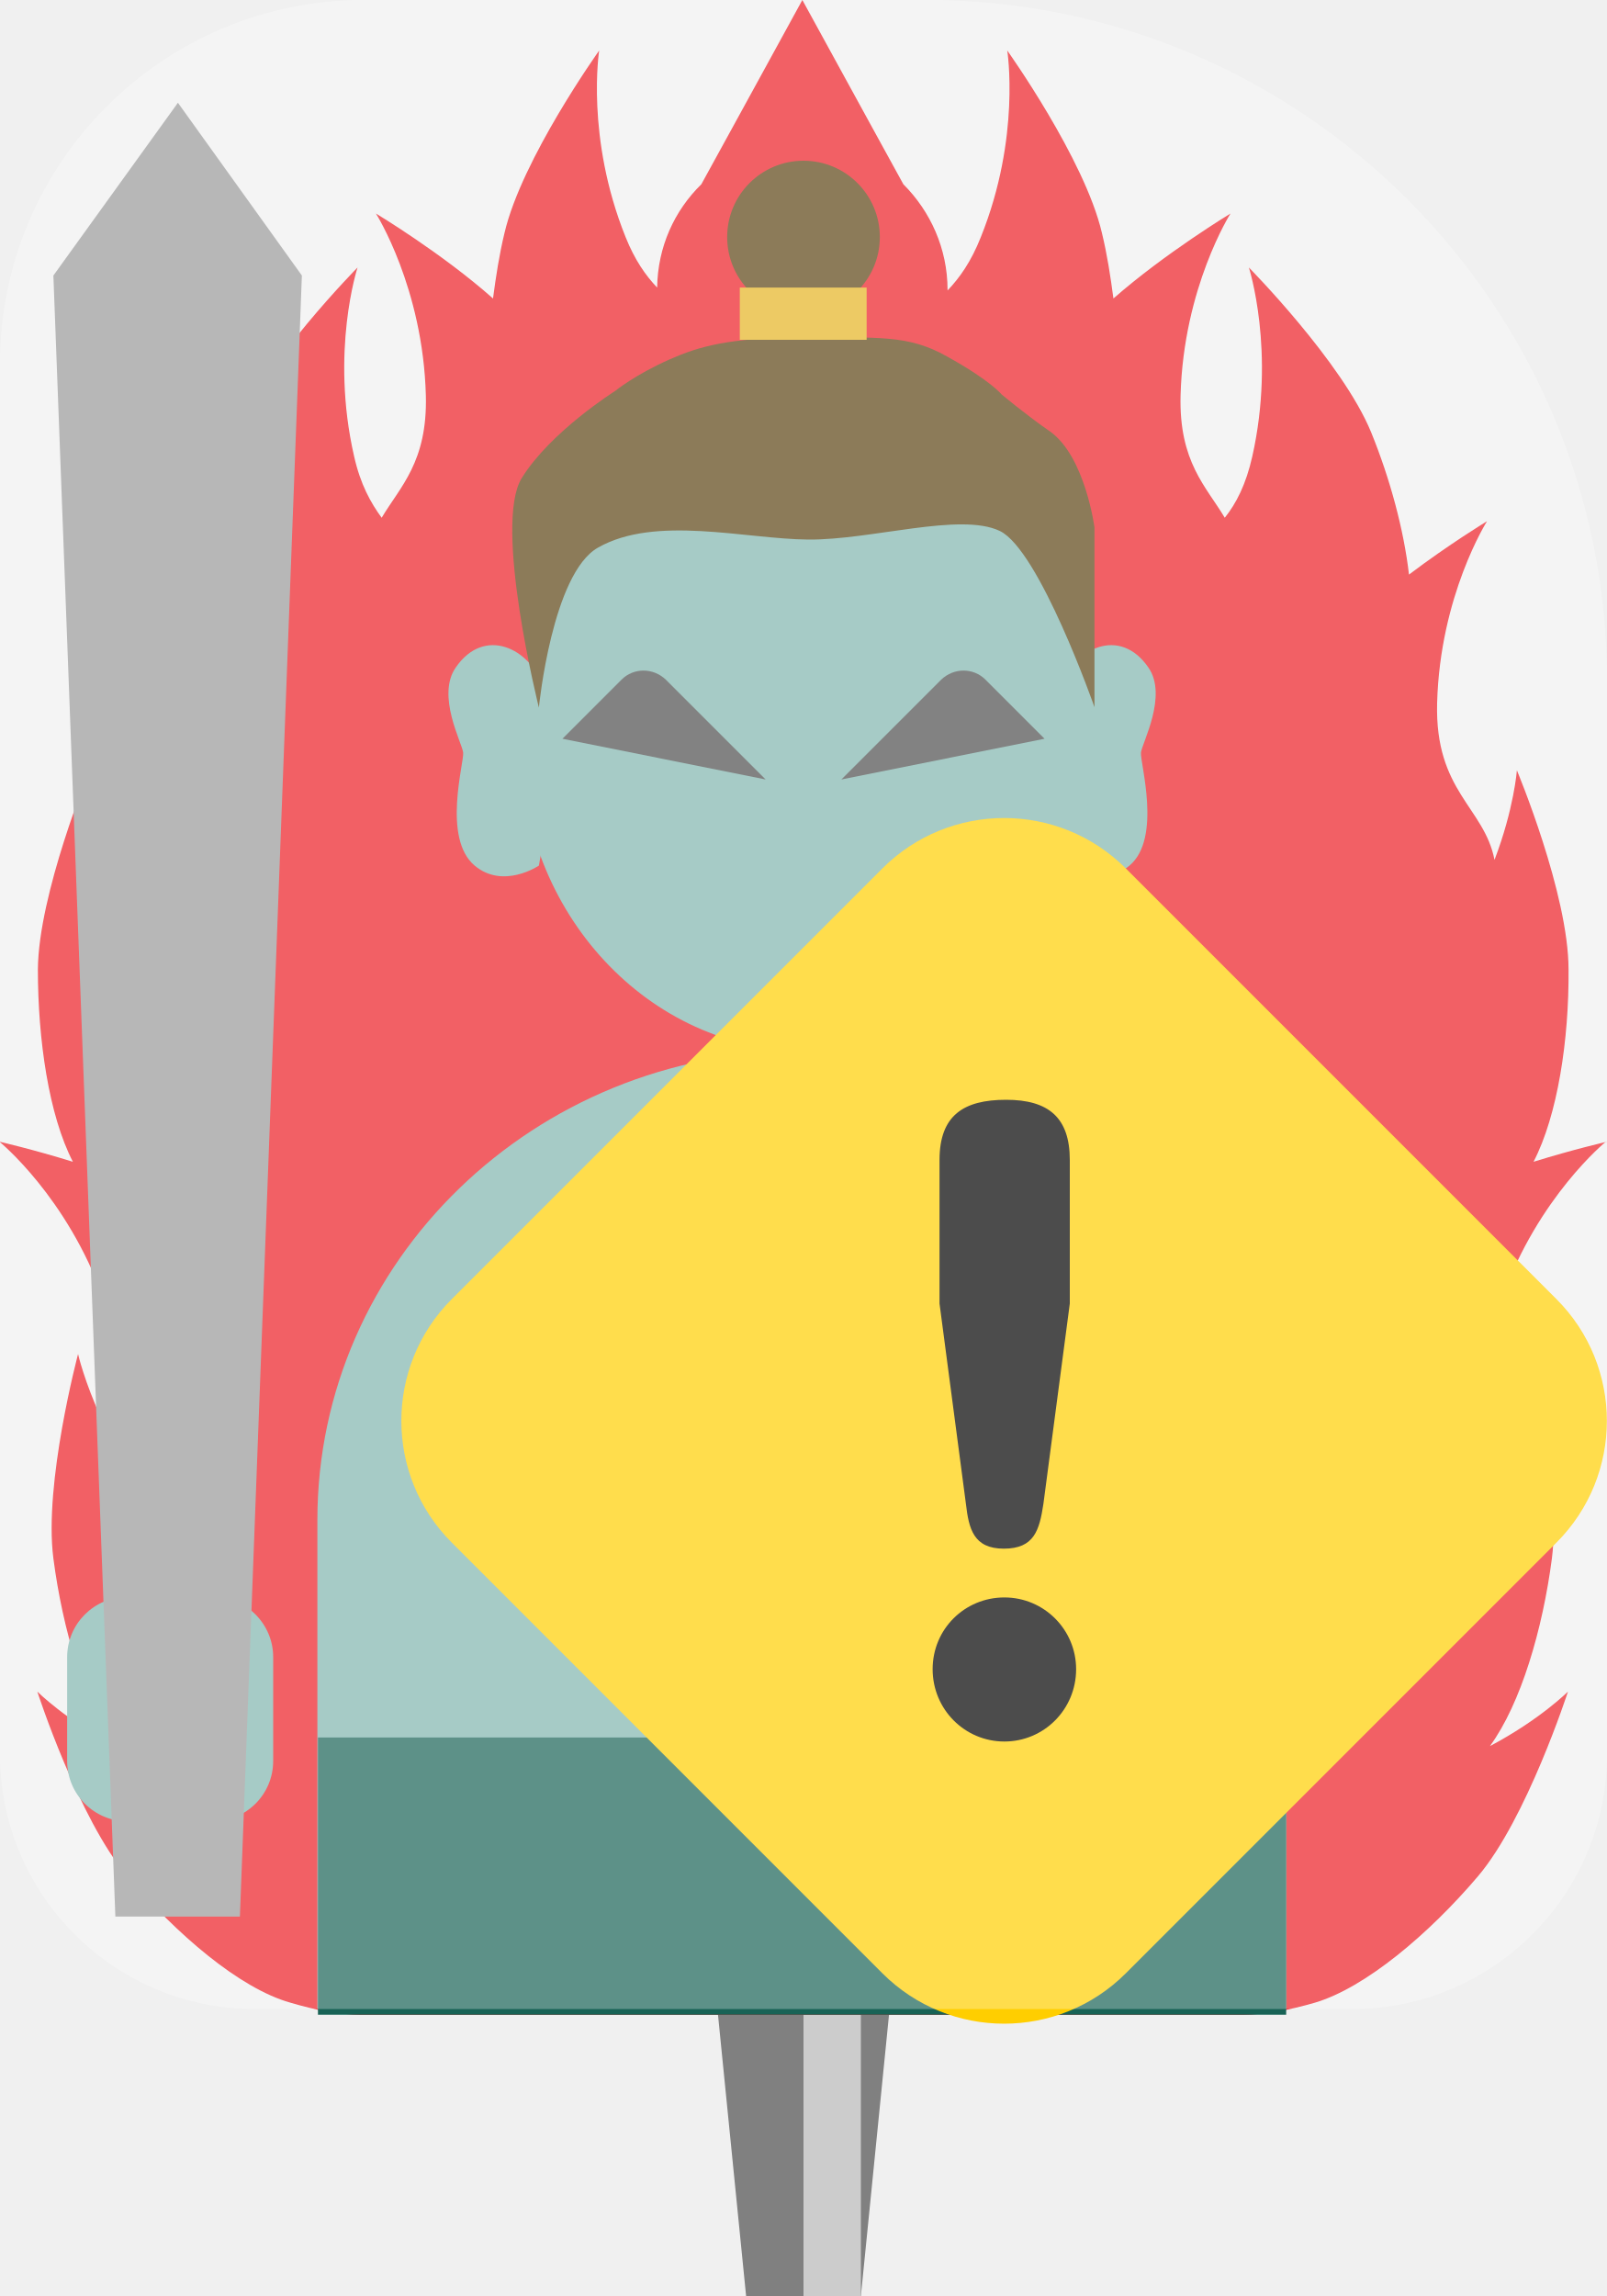
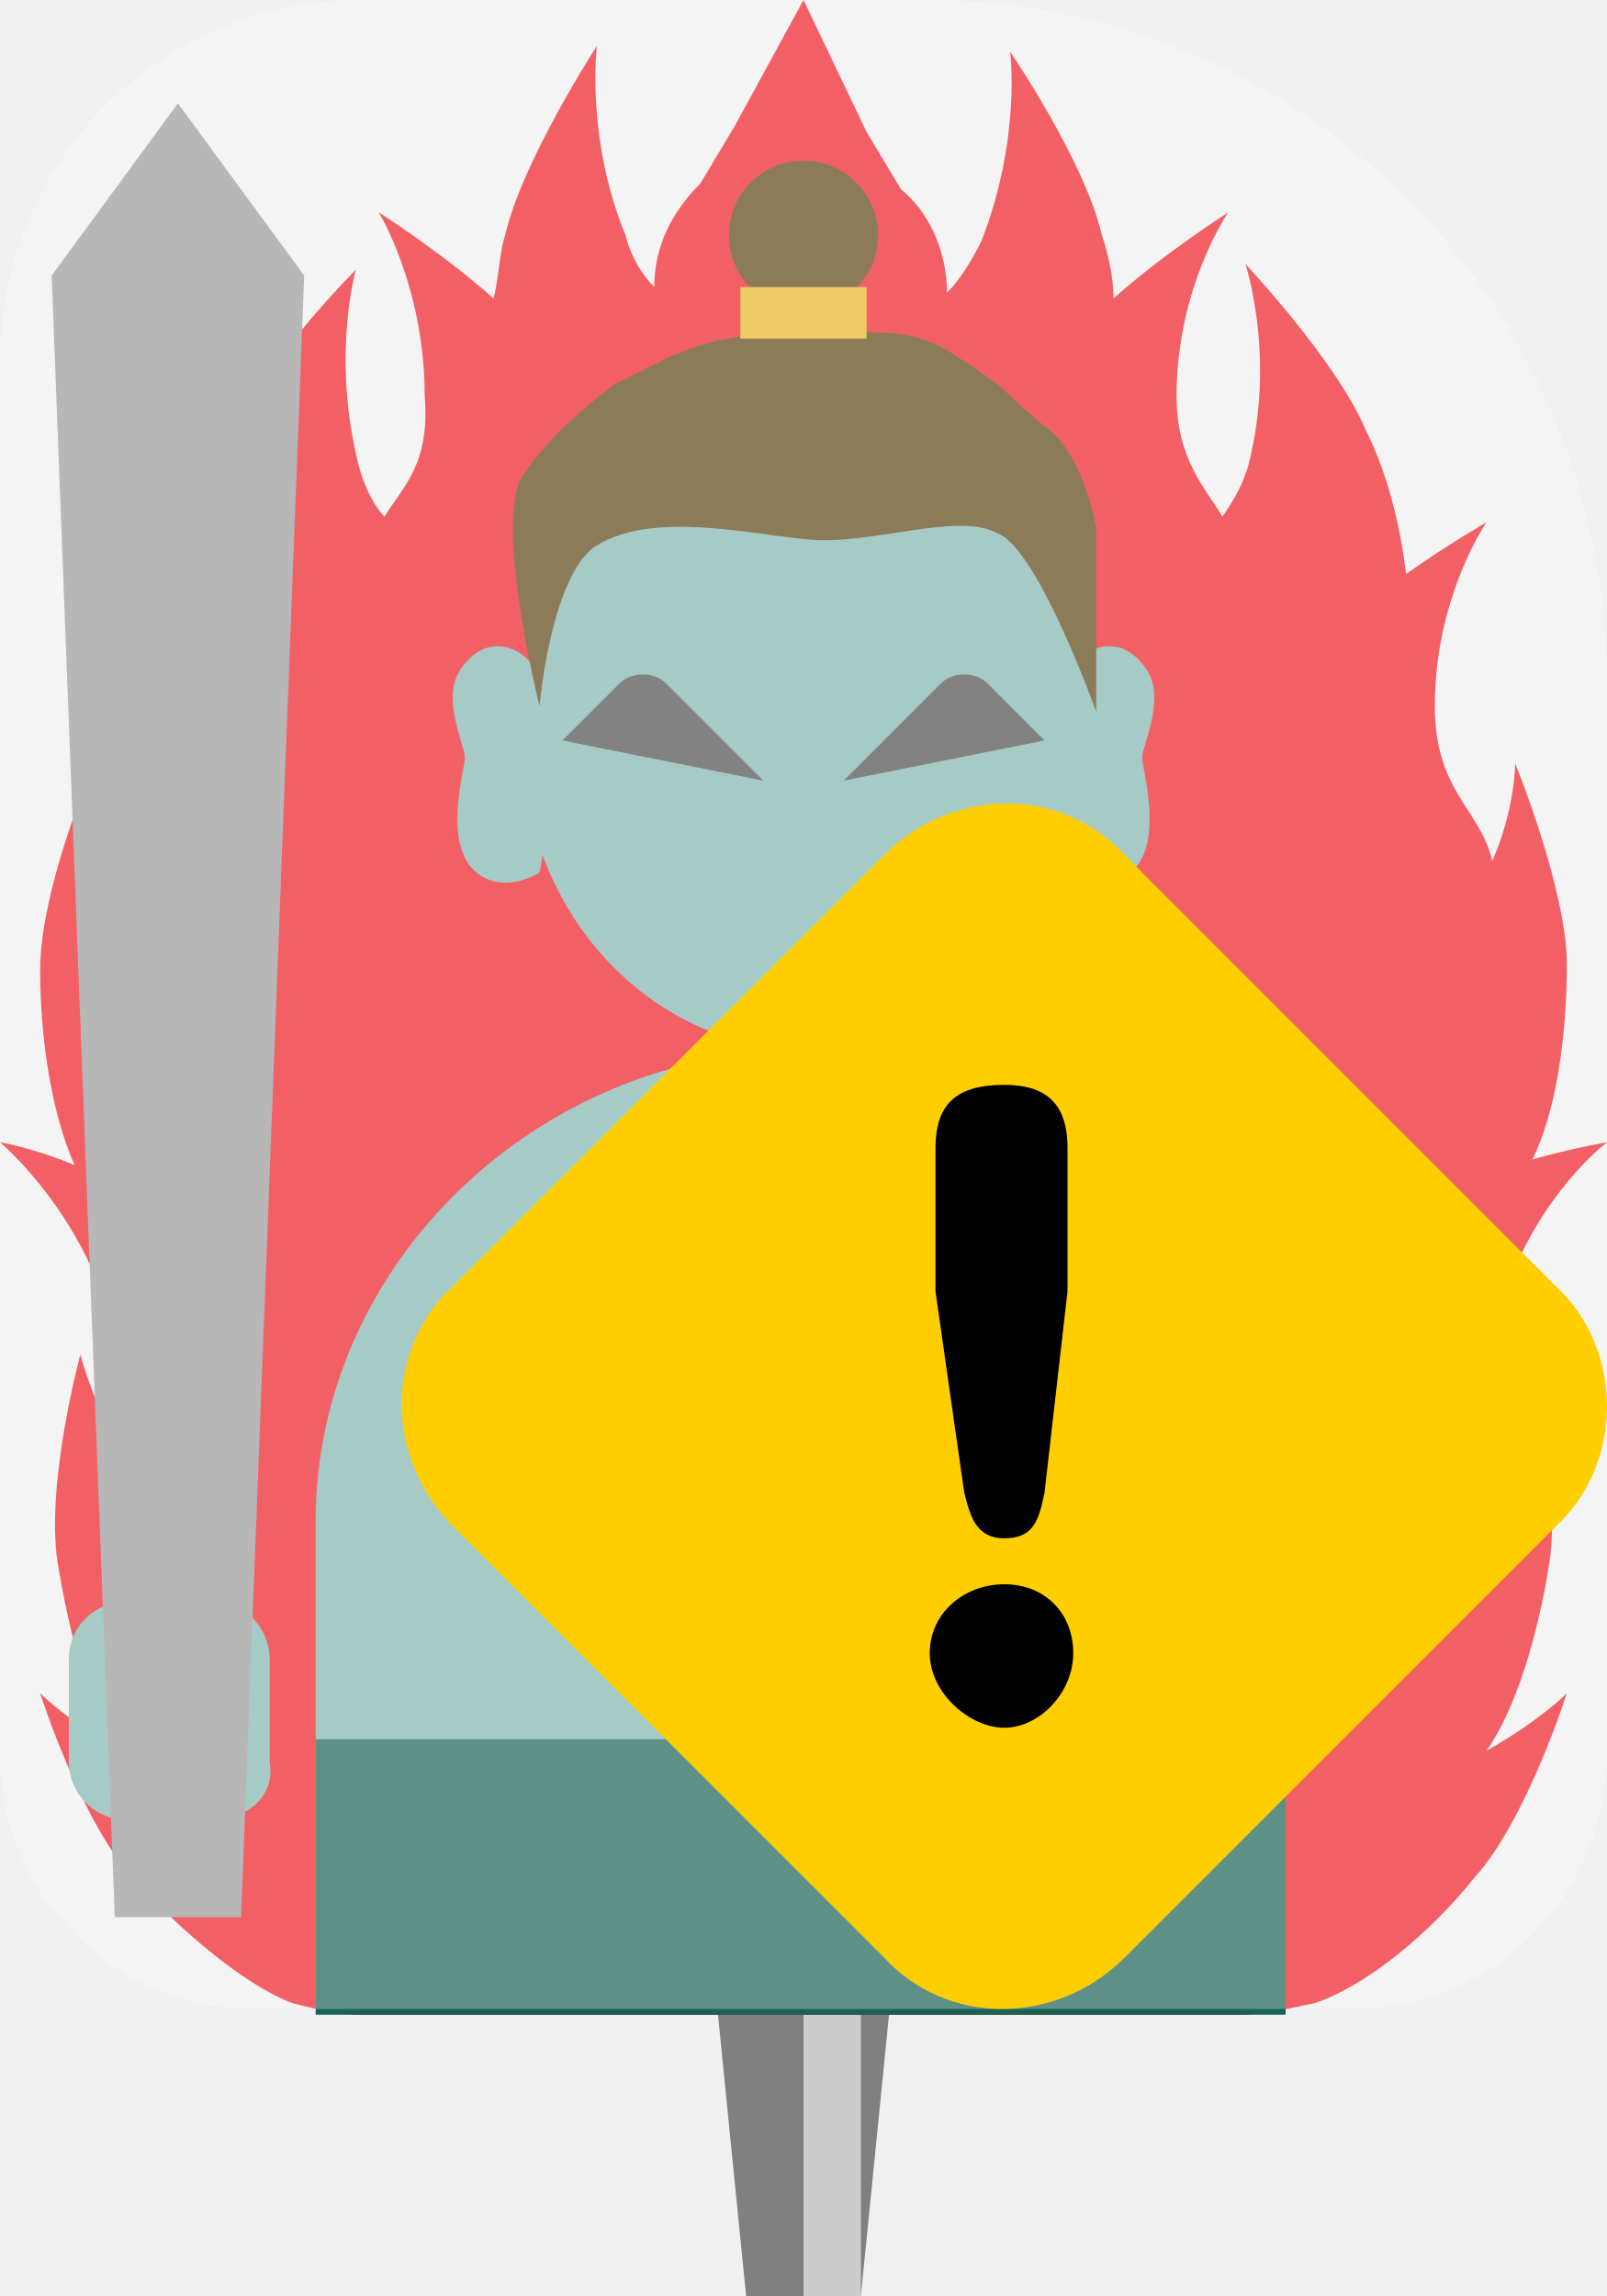
- <svg xmlns="http://www.w3.org/2000/svg" viewBox="0 0 28 40">
-   <defs>
-     <style>
-       .cls-1 {
-         fill: #fff;
-         opacity: .3;
-       }
- 
-       .cls-2 {
-         fill: #80b5ae;
-       }
- 
-       .cls-3 {
-         fill: #4d4d4d;
-       }
- 
-       .cls-4 {
-         fill: #e6b422;
-       }
- 
-       .cls-5 {
-         fill: gray;
-       }
- 
-       .cls-6 {
-         fill: #186356;
-       }
- 
-       .cls-7 {
-         fill: #ffce00;
-       }
- 
-       .cls-8 {
-         fill: #999;
-       }
- 
-       .cls-9 {
-         fill: #ccc;
-       }
- 
-       .cls-10 {
-         fill: #ed1c24;
-       }
- 
-       .cls-11 {
-         fill: #5b4313;
-       }
-     </style>
-   </defs>
-   <g id="_ピン" data-name="ピン">
-     <g id="_ピン-2" data-name="ピン">
-       <rect class="cls-5" x="12" y="20" width="4" height="10" />
-       <polygon class="cls-5" points="15 40 13 40 12 30 16 30 15 40" />
-       <rect class="cls-9" x="14" y="20" width="1" height="20" />
+ <svg xmlns="http://www.w3.org/2000/svg" version="1.1" x="0px" y="0px" viewBox="0 0 28 40" style="enable-background:new 0 0 28 40;" xml:space="preserve">
+   <style type="text/css">
+ 	.st0{display:none;}
+ 	.st1{fill:#808080;}
+ 	.st2{fill:#CCCCCC;}
+ 	.st3{fill:#ED1C24;}
+ 	.st4{fill:#80B5AE;}
+ 	.st5{fill:#999999;}
+ 	.st6{fill:#5B4313;}
+ 	.st7{fill:#E6B422;}
+ 	.st8{fill:#186356;}
+ 	.st9{fill:#4D4D4D;}
+ 	.st10{fill:#1B1464;}
+ 	.st11{fill:#FFFFFF;}
+ 	.st12{fill:#2E3192;}
+ 	.st13{opacity:0.3;fill:#FFFFFF;}
+ 	.st14{fill:#FFCE00;}
+ 	.st15{fill:#5C5C5C;}
+ 	.st16{fill:#A4A4A4;}
+ 	.st17{fill:#454545;}
+ 	.st18{fill:#B3B3B3;}
+ 	.st19{fill:#4B4B4B;}
+ 	.st20{fill:#FF0000;}
+ 	.st21{fill:#F2F2F2;}
+ </style>
+   <g id="ガイド_00000045591302362160722190000018018493940298725527_" class="st0">
+ </g>
+   <g id="ピン_00000000927453457432803150000008469140276230901636_">
+     <g id="ピン">
+       <rect x="12" y="20" class="st1" width="4" height="10" />
+       <polygon class="st1" points="15,40 13,40 12,30 16,30   " />
+       <rect x="14" y="20" class="st2" width="1" height="20" />
    </g>
  </g>
-   <g id="_カラー" data-name="カラー">
-     <path id="_炎" data-name="炎" class="cls-10" d="M28,19.89s-.57,.13-1.28,.35c.42-.81,.62-2.13,.61-3.35,0-1.32-.9-3.47-.9-3.47,0,0-.05,.67-.39,1.56-.18-.92-1.04-1.19-1-2.73,.05-1.88,.87-3.17,.87-3.17,0,0-.66,.4-1.36,.93-.09-.78-.33-1.67-.66-2.48-.5-1.22-2.13-2.87-2.13-2.87,0,0,.47,1.46,.06,3.29-.11,.49-.28,.82-.48,1.07-.32-.54-.8-.97-.77-2.13,.05-1.88,.87-3.17,.87-3.17,0,0-1.14,.69-2.04,1.48-.05-.38-.11-.77-.2-1.14-.3-1.29-1.65-3.18-1.65-3.18,0,0,.24,1.51-.46,3.25-.17,.43-.37,.71-.58,.93,0,0,0,0,0-.01,0-.72-.3-1.37-.77-1.84l-.56-1.02-1.2-2.19-1.2,2.19-.56,1.02c-.47,.46-.76,1.09-.77,1.8-.2-.21-.39-.48-.55-.88-.7-1.74-.46-3.25-.46-3.25,0,0-1.35,1.89-1.65,3.18-.09,.37-.15,.76-.2,1.14-.89-.79-2.04-1.48-2.04-1.48,0,0,.82,1.29,.87,3.17,.03,1.16-.45,1.59-.77,2.13-.19-.26-.37-.58-.48-1.07-.42-1.83,.06-3.29,.06-3.29,0,0-1.63,1.65-2.13,2.87-.33,.81-.57,1.7-.66,2.48-.71-.53-1.36-.93-1.36-.93,0,0,.82,1.29,.87,3.17,.04,1.54-.82,1.81-1,2.73-.34-.89-.39-1.56-.39-1.56,0,0-.89,2.15-.9,3.47,0,1.22,.19,2.54,.61,3.35-.71-.22-1.28-.35-1.28-.35,0,0,1.18,.96,1.81,2.73,.35,.99,.12,1.55-.03,2.1-.3-.65-.41-1.13-.41-1.13,0,0-.6,2.25-.43,3.56,.16,1.23,.54,2.53,1.08,3.27-.87-.46-1.36-.95-1.36-.95,0,0,.72,2.22,1.57,3.22,.85,1,1.95,1.95,2.84,2.2,.44,.13,.85,.21,1.23,.21h0s0,0,0,0c0,0,.01,0,.02,0h15.34c.39,0,.81-.08,1.26-.21,.88-.26,1.99-1.2,2.84-2.2,.85-1,1.57-3.22,1.57-3.22,0,0-.49,.49-1.36,.95,.54-.74,.92-2.04,1.08-3.27,.17-1.31-.43-3.56-.43-3.56,0,0-.1,.47-.41,1.13-.15-.55-.38-1.11-.03-2.1,.63-1.77,1.81-2.73,1.81-2.73Z" />
-     <path id="_胴" data-name="胴" class="cls-2" d="M22.41,26.48c0-4.51-3.78-8.17-8.44-8.17s-8.44,3.66-8.44,8.17c0,.01,0,.03,0,.04h0v8.48H22.41v-8.48s0,0,0,0c0-.01,0-.03,0-.04Z" />
-     <path id="_右耳" data-name="右耳" class="cls-2" d="M9.46,11.96c-.22-.66-1.02-1.06-1.52-.33-.34,.49,.11,1.31,.13,1.48s-.37,1.49,.2,1.97c.5,.42,1.12,0,1.12,0,0,0,.26-1.45,.24-2.07s-.18-1.06-.18-1.06Z" />
-     <path id="_左耳" data-name="左耳" class="cls-2" d="M18.49,11.96c.22-.66,1.02-1.06,1.52-.33,.34,.49-.11,1.31-.13,1.48s.37,1.49-.2,1.97c-.5,.42-1.12,0-1.12,0,0,0-.26-1.45-.24-2.07s.18-1.06,.18-1.06Z" />
-     <ellipse id="_顔" data-name="顔" class="cls-2" cx="14.06" cy="12.94" rx="4.99" ry="5.37" />
-     <rect id="_手" data-name="手" class="cls-2" x="1.17" y="27.82" width="3.59" height="3.91" rx="1.05" ry="1.05" />
-     <polygon id="_剣" data-name="剣" class="cls-8" points="3.1 1.79 .93 4.8 2.01 33.39 3.1 33.39 4.18 33.39 5.26 4.8 3.1 1.79" />
-     <path id="_髪" data-name="髪" class="cls-11" d="M9.39,12.32s.23-2.33,1.03-2.78c1-.57,2.56-.15,3.66-.14s2.65-.48,3.34-.15,1.65,3.07,1.65,3.07v-3.13s-.16-1.23-.77-1.67c-.42-.29-.85-.65-.85-.65,0,0-.19-.24-.95-.66-.67-.38-1.19-.33-2.5-.33s-1.83,.16-2.33,.38c-.61,.27-.95,.55-.95,.55,0,0-1.13,.71-1.63,1.52s.3,4,.3,4Z" />
-     <circle id="_髪-2" data-name="髪" class="cls-11" cx="14" cy="4.13" r="1.33" />
-     <rect id="_髪飾り" data-name="髪飾り" class="cls-4" x="12.89" y="5.01" width="2.21" height=".91" />
-     <path id="_衣" data-name="衣" class="cls-6" d="M17.09,30.28c.77-1.31,1.4-2.59,1.95-4.21,.4-1.15,.83-3.56,1.11-5.13-.45-.47-.95-.9-1.5-1.26-.36,1.68-.96,3.61-1.81,5.28-.75,1.48-2.93,3.7-4.73,5.31H5.54v4.83H22.41v-4.83s-5.32,0-5.32,0Z" />
-     <g id="_眉" data-name="眉">
-       <path class="cls-3" d="M9.8,12.87l1.03-1.03c.21-.21,.55-.21,.77,0l1.74,1.74-3.54-.71Z" />
-       <path class="cls-3" d="M18.2,12.87l-1.03-1.03c-.21-.21-.55-.21-.77,0l-1.74,1.74,3.54-.71Z" />
+   <g id="ノーマル">
+     <path id="炎" class="st3" d="M28,19.9c0,0-0.6,0.1-1.3,0.3c0.4-0.8,0.6-2.1,0.6-3.4c0-1.3-0.9-3.5-0.9-3.5S26.4,14.1,26,15   c-0.2-0.9-1-1.2-1-2.7c0-1.9,0.9-3.2,0.9-3.2s-0.7,0.4-1.4,0.9c-0.1-0.8-0.3-1.7-0.7-2.5c-0.5-1.2-2.1-2.9-2.1-2.9s0.5,1.5,0.1,3.3   c-0.1,0.5-0.3,0.8-0.5,1.1c-0.3-0.5-0.8-1-0.8-2.1c0-1.9,0.9-3.2,0.9-3.2s-1.1,0.7-2,1.5c0-0.4-0.1-0.8-0.2-1.1   c-0.3-1.3-1.6-3.2-1.6-3.2s0.2,1.5-0.5,3.3c-0.2,0.4-0.4,0.7-0.6,0.9c0,0,0,0,0,0c0-0.7-0.3-1.4-0.8-1.8l-0.6-1L14,0l-1.2,2.2   l-0.6,1c-0.5,0.5-0.8,1.1-0.8,1.8c-0.2-0.2-0.4-0.5-0.5-0.9c-0.7-1.7-0.5-3.3-0.5-3.3S9.1,2.8,8.8,4.1C8.7,4.4,8.7,4.8,8.6,5.2   c-0.9-0.8-2-1.5-2-1.5S7.4,5,7.4,6.9C7.5,8.1,7,8.5,6.7,9C6.5,8.8,6.3,8.4,6.2,7.9C5.8,6.1,6.2,4.7,6.2,4.7S4.6,6.3,4.1,7.5   C3.8,8.3,3.5,9.2,3.5,10C2.7,9.5,2.1,9.1,2.1,9.1s0.8,1.3,0.9,3.2c0,1.5-0.8,1.8-1,2.7c-0.3-0.9-0.4-1.6-0.4-1.6s-0.9,2.1-0.9,3.5   c0,1.2,0.2,2.5,0.6,3.4C0.6,20,0,19.9,0,19.9s1.2,1,1.8,2.7c0.4,1,0.1,1.5,0,2.1c-0.3-0.7-0.4-1.1-0.4-1.1S0.8,25.8,1,27.2   c0.2,1.2,0.5,2.5,1.1,3.3c-0.9-0.5-1.4-1-1.4-1s0.7,2.2,1.6,3.2c0.9,1,2,1.9,2.8,2.2c0.4,0.1,0.8,0.2,1.2,0.2l0,0h0c0,0,0,0,0,0   h15.3l0,0c0.4,0,0.8-0.1,1.3-0.2c0.9-0.3,2-1.2,2.8-2.2c0.9-1,1.6-3.2,1.6-3.2s-0.5,0.5-1.4,1c0.5-0.7,0.9-2,1.1-3.3   c0.2-1.3-0.4-3.6-0.4-3.6s-0.1,0.5-0.4,1.1c-0.1-0.6-0.4-1.1,0-2.1C26.8,20.8,28,19.9,28,19.9z" />
+     <path id="胴_00000106126689990679698960000017638745134668276359_" class="st4" d="M22.4,26.5c0-4.5-3.8-8.2-8.4-8.2   S5.5,22,5.5,26.5c0,0,0,0,0,0h0V35h16.9L22.4,26.5L22.4,26.5C22.4,26.5,22.4,26.5,22.4,26.5z" />
+     <path id="右耳" class="st4" d="M9.5,12c-0.2-0.7-1-1.1-1.5-0.3c-0.3,0.5,0.1,1.3,0.1,1.5s-0.4,1.5,0.2,2c0.5,0.4,1.1,0,1.1,0   s0.3-1.5,0.2-2.1S9.5,12,9.5,12z" />
+     <path id="左耳" class="st4" d="M18.5,12c0.2-0.7,1-1.1,1.5-0.3c0.3,0.5-0.1,1.3-0.1,1.5c0,0.2,0.4,1.5-0.2,2   c-0.5,0.4-1.1,0-1.1,0s-0.3-1.5-0.2-2.1C18.3,12.4,18.5,12,18.5,12z" />
+     <ellipse id="顔_00000158729306056619698010000004512639797464009357_" class="st4" cx="14.1" cy="12.9" rx="5" ry="5.4" />
+     <path id="手" class="st4" d="M3.7,31.7H2.2c-0.6,0-1-0.5-1-1v-1.8c0-0.6,0.5-1,1-1h1.5c0.6,0,1,0.5,1,1v1.8   C4.8,31.3,4.3,31.7,3.7,31.7z" />
+     <polygon id="剣" class="st5" points="3.1,1.8 0.9,4.8 2,33.4 3.1,33.4 4.2,33.4 5.3,4.8  " />
+     <path id="髪" class="st6" d="M9.4,12.3c0,0,0.2-2.3,1-2.8c1-0.6,2.6-0.2,3.7-0.1s2.6-0.5,3.3-0.1c0.7,0.3,1.7,3.1,1.7,3.1V9.2   c0,0-0.2-1.2-0.8-1.7c-0.4-0.3-0.8-0.7-0.8-0.7s-0.2-0.2-1-0.7c-0.7-0.4-1.2-0.3-2.5-0.3S12.2,6,11.7,6.2c-0.6,0.3-1,0.5-1,0.5   S9.6,7.5,9.1,8.3S9.4,12.3,9.4,12.3z" />
+     <circle id="髪_00000001657437862590379190000011488550846782987959_" class="st6" cx="14" cy="4.1" r="1.3" />
+     <rect id="髪飾り" x="12.9" y="5" class="st7" width="2.2" height="0.9" />
+     <path id="衣" class="st8" d="M17.1,30.3c0.8-1.3,1.4-2.6,2-4.2c0.4-1.2,0.8-3.6,1.1-5.1c-0.4-0.5-0.9-0.9-1.5-1.3   c-0.4,1.7-1,3.6-1.8,5.3c-0.8,1.5-2.9,3.7-4.7,5.3H5.5v4.8h16.9l0-4.8H17.1z" />
+     <g id="眉_00000075154372470899469350000005008060176589131962_">
+       <path class="st9" d="M9.8,12.9l1-1c0.2-0.2,0.6-0.2,0.8,0l1.7,1.7L9.8,12.9z" />
+       <path class="st9" d="M18.2,12.9l-1-1c-0.2-0.2-0.6-0.2-0.8,0l-1.7,1.7L18.2,12.9z" />
    </g>
  </g>
-   <g id="_要調査" data-name="要調査">
+   <g id="要調査">
+     <path class="st13" d="M23.6,35H4.4C2,35,0,33,0,30.6V6.3C0,2.8,2.8,0,6.3,0h9.8C22.7,0,28,5.3,28,11.9v18.7C28,33,26,35,23.6,35z" />
    <g>
-       <rect class="cls-7" x="9.19" y="16.45" width="16.61" height="16.61" rx="3" ry="3" transform="translate(-12.38 19.62) rotate(-45)" />
-       <path d="M18.75,29.08c0,.7-.56,1.26-1.25,1.26s-1.25-.56-1.25-1.26,.56-1.25,1.25-1.25,1.25,.56,1.25,1.25Zm-.57-2.88c-.07,.46-.16,.78-.69,.78s-.61-.35-.66-.78l-.46-3.49v-2.5c0-.78,.42-1.05,1.16-1.05s1.11,.31,1.11,1.05v2.5l-.46,3.49Z" />
+       <path class="st14" d="M27.1,26.6l-7.5,7.5c-1.2,1.2-3.1,1.2-4.2,0l-7.5-7.5c-1.2-1.2-1.2-3.1,0-4.2l7.5-7.5c1.2-1.2,3.1-1.2,4.2,0    l7.5,7.5C28.3,23.5,28.3,25.5,27.1,26.6z" />
+       <g>
+         <path d="M18.7,28.8c0,0.7-0.6,1.3-1.2,1.3s-1.3-0.6-1.3-1.3c0-0.7,0.6-1.2,1.3-1.2S18.7,28.1,18.7,28.8z M18.2,26     c-0.1,0.5-0.2,0.8-0.7,0.8c-0.5,0-0.6-0.4-0.7-0.8l-0.5-3.5V20c0-0.8,0.4-1.1,1.2-1.1c0.7,0,1.1,0.3,1.1,1.1v2.5L18.2,26z" />
+       </g>
    </g>
-     <path class="cls-1" d="M6.34,0h9.8c6.55,0,11.86,5.32,11.86,11.86V30.56c0,2.45-1.99,4.44-4.44,4.44H4.44C1.99,35,0,33.01,0,30.56V6.34C0,2.84,2.84,0,6.34,0Z" />
  </g>
</svg>
